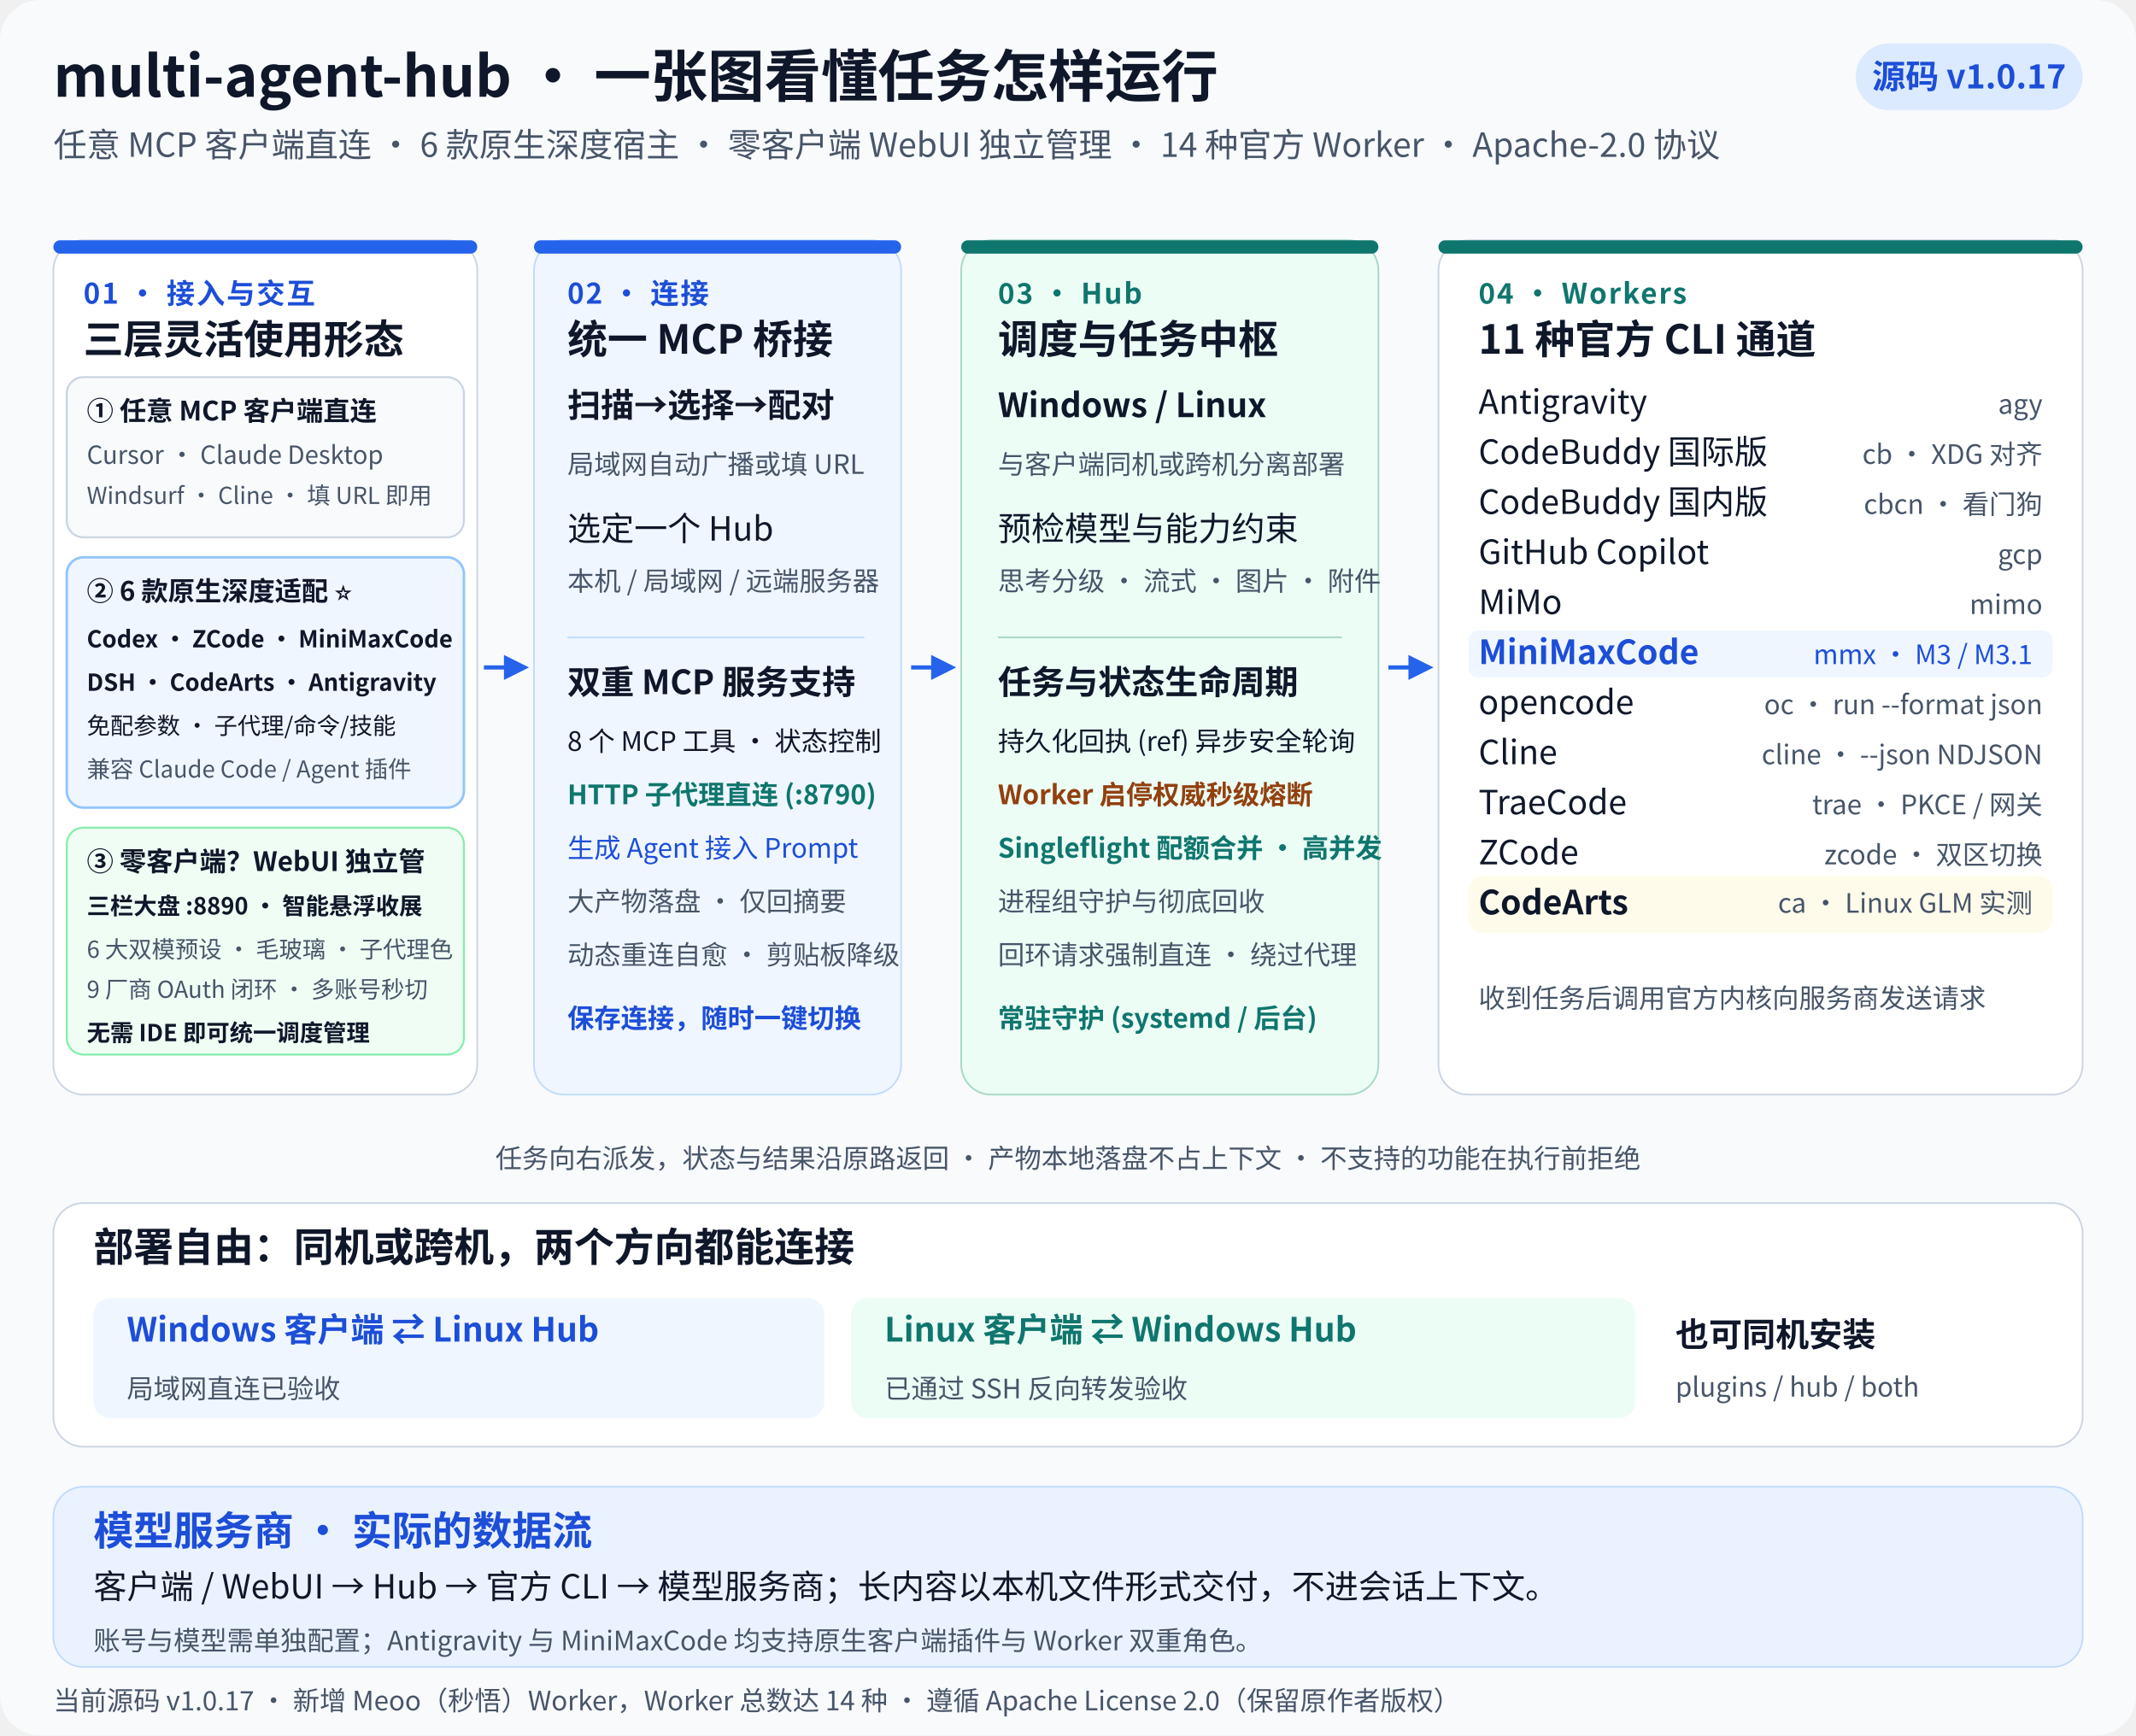
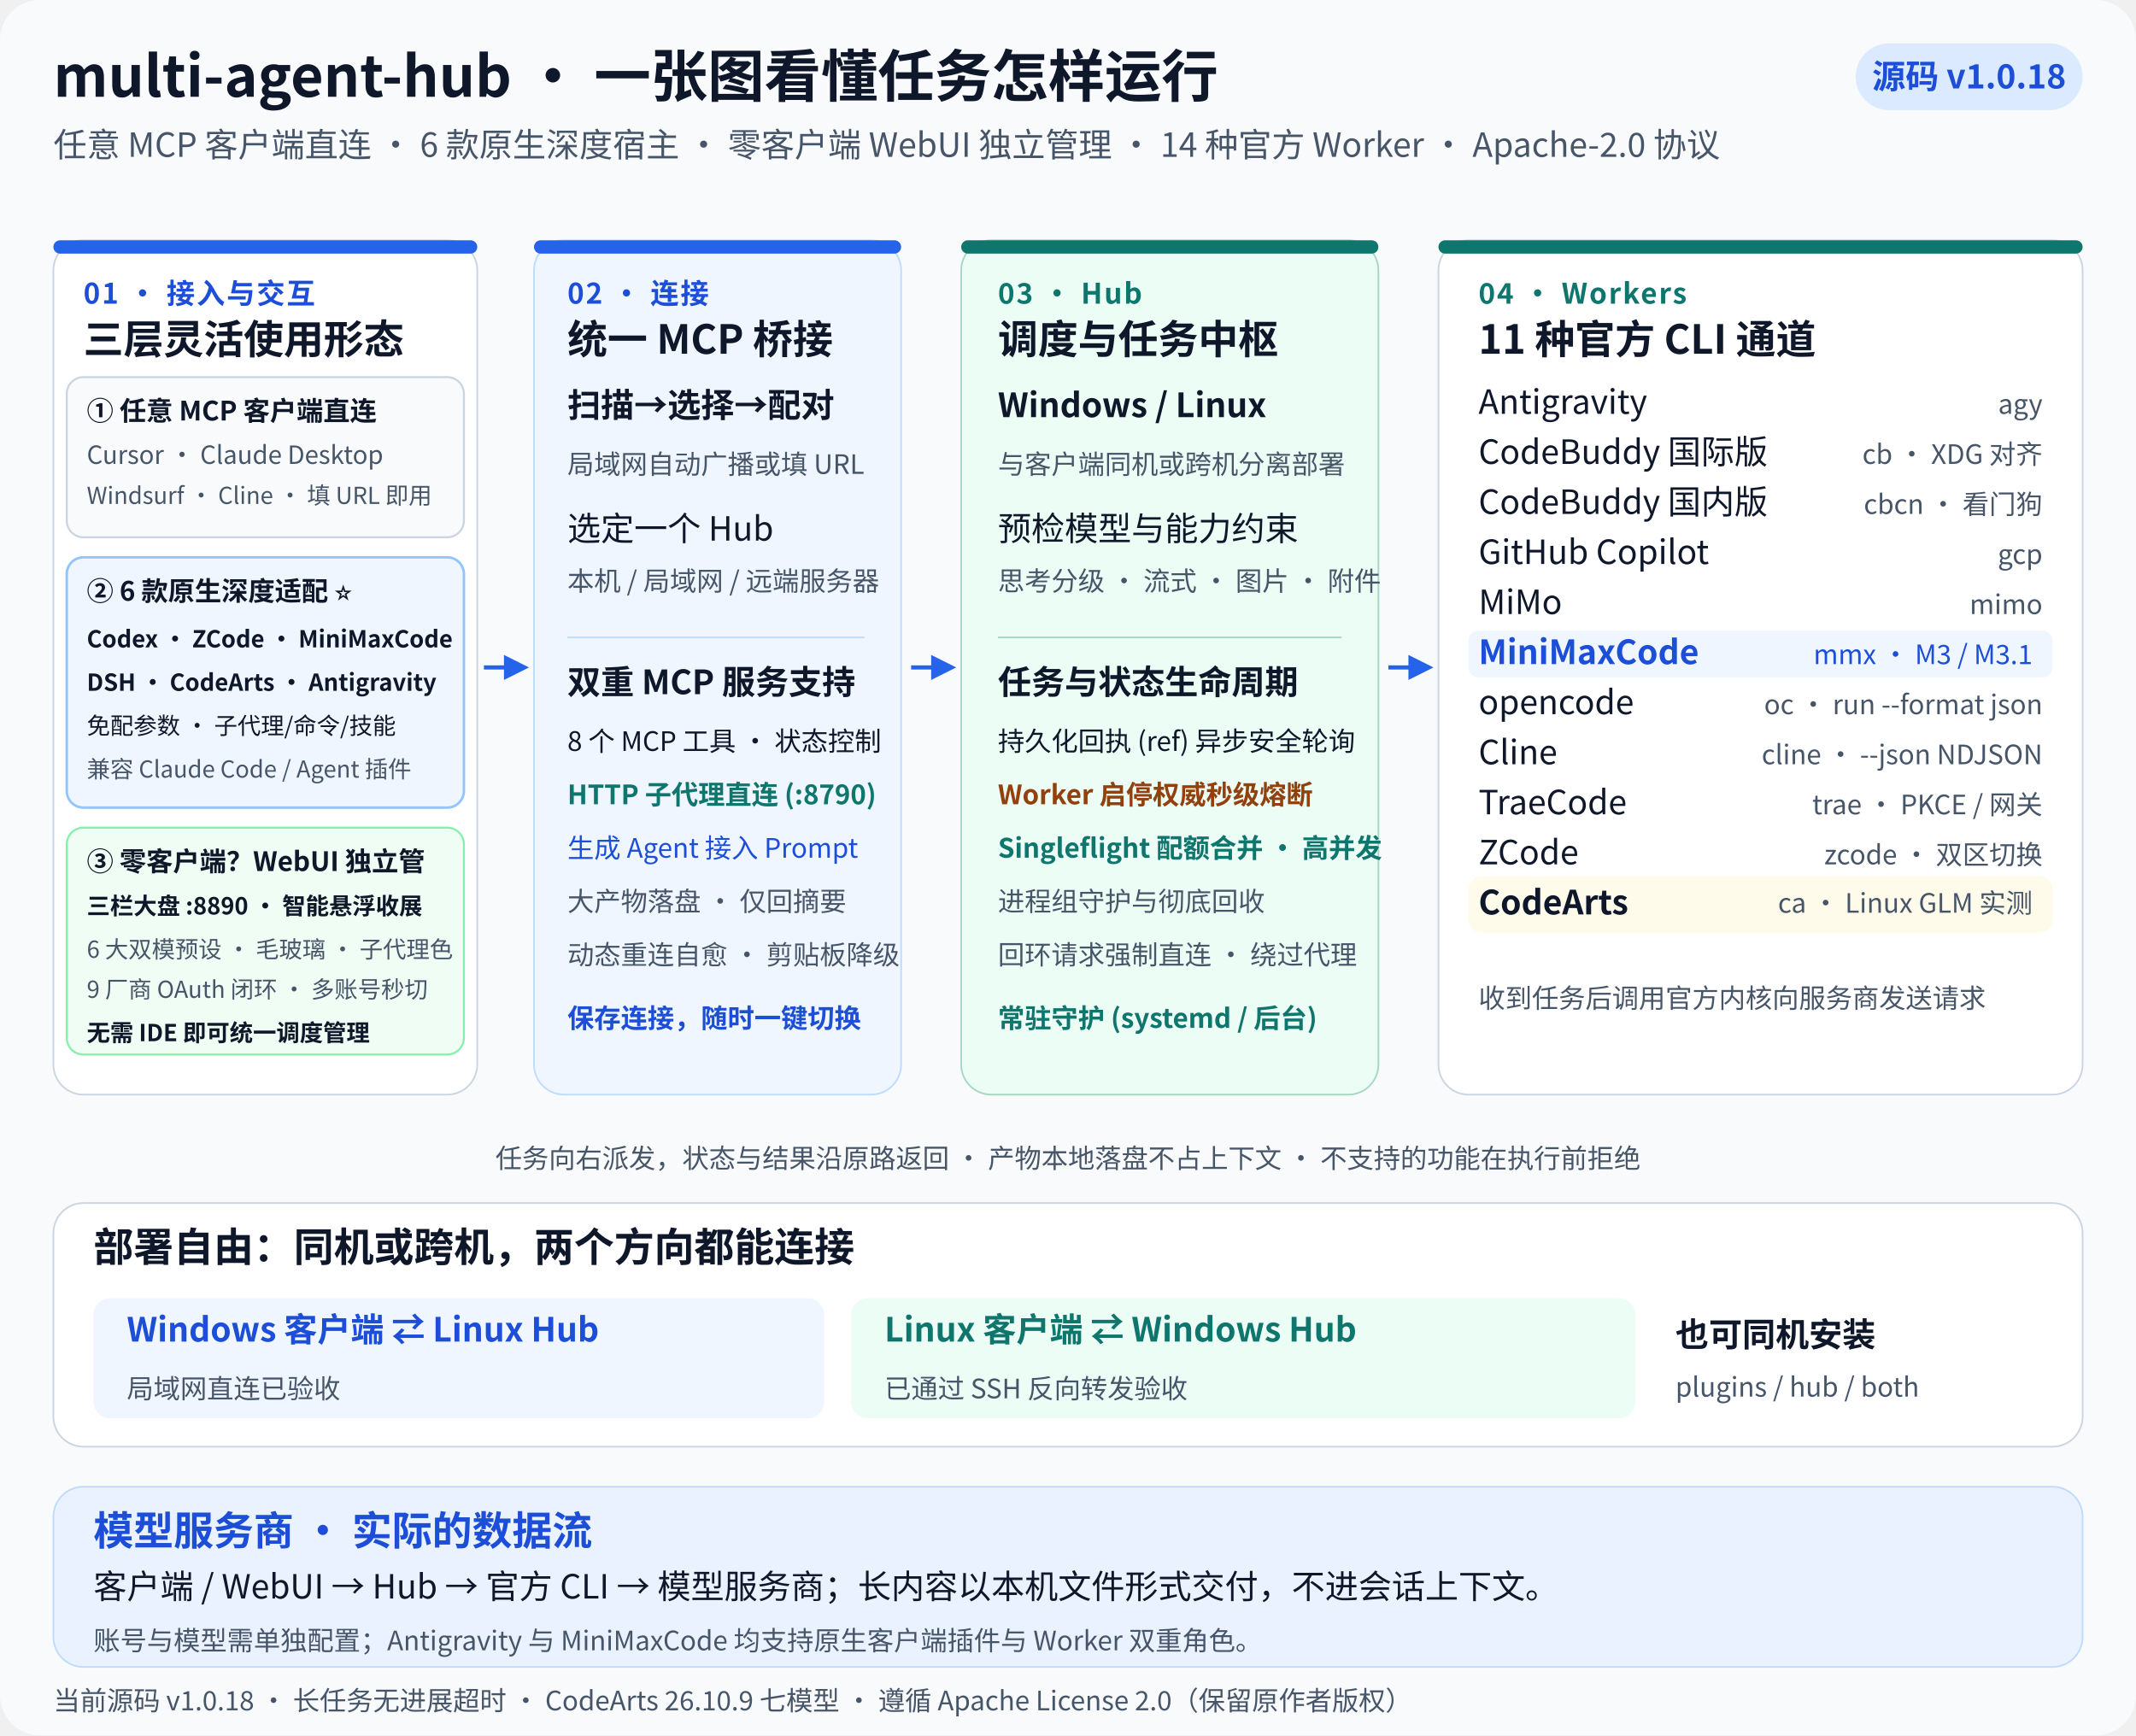
<svg xmlns="http://www.w3.org/2000/svg" width="1280" height="1040" viewBox="0 0 1280 1040" role="img" aria-labelledby="architecture-title architecture-desc">
  <defs>
    <style>
      text { font-family: 'Segoe UI', 'Microsoft YaHei', 'Noto Sans CJK SC', sans-serif; fill: #0f172a; }
      .title { font-size: 34px; font-weight: 700; }
      .heading { font-size: 24px; font-weight: 700; }
      .body { font-size: 20px; }
      .small { font-size: 16px; }
      .tiny { font-size: 15px; }
      .micro { font-size: 14px; }
      .muted { fill: #475569; }
      .blue { fill: #1d4ed8; }
      .green { fill: #0f766e; }
      .amber { fill: #92400e; }
      .label { font-size: 17px; font-weight: 700; letter-spacing: 1px; }
    </style>
    <marker id="arrow" viewBox="0 0 10 10" refX="8" refY="5" markerWidth="6" markerHeight="6" orient="auto-start-reverse">
      <path d="M0 0 10 5 0 10Z" fill="#2563eb" />
    </marker>
  </defs>
  <rect width="1280" height="1040" rx="24" fill="#f8fafc" />
  <text x="32" y="58" class="title">multi-agent-hub · 一张图看懂任务怎样运行</text>
  <rect x="1112" y="26" width="136" height="40" rx="20" fill="#dbeafe" />
-   <text x="1180" y="53" text-anchor="middle" class="body blue" font-weight="700">源码 v1.0.17</text>
+   <text x="1180" y="53" text-anchor="middle" class="body blue" font-weight="700">源码 v1.0.18</text>
  <text x="32" y="94" class="body muted">任意 MCP 客户端直连 · 6 款原生深度宿主 · 零客户端 WebUI 独立管理 · 14 种官方 Worker · Apache-2.0 协议</text>
  <g id="clients">
    <rect x="32" y="144" width="254" height="512" rx="18" fill="#ffffff" stroke="#cbd5e1" />
    <rect x="32" y="144" width="254" height="8" rx="4" fill="#2563eb" />
    <text x="50" y="182" class="label blue">01 · 接入与交互</text>
    <text x="50" y="212" class="heading">三层灵活使用形态</text>
    <rect x="40" y="226" width="238" height="96" rx="10" fill="#f8fafc" stroke="#cbd5e1" stroke-width="1.2" />
    <text x="52" y="252" font-size="16px" font-weight="700" fill="#334155">① 任意 MCP 客户端直连</text>
    <text x="52" y="278" class="tiny muted">Cursor · Claude Desktop</text>
    <text x="52" y="302" class="micro muted">Windsurf · Cline · 填 URL 即用</text>
    <rect x="40" y="334" width="238" height="150" rx="10" fill="#eff6ff" stroke="#93c5fd" stroke-width="1.5" />
    <text x="52" y="360" font-size="16px" font-weight="700" fill="#1d4ed8">② 6 款原生深度适配 ⭐</text>
    <text x="52" y="388" font-size="14px" font-weight="600" fill="#1e293b">Codex · ZCode · MiniMaxCode</text>
    <text x="52" y="414" font-size="14px" font-weight="600" fill="#1e293b">DSH · CodeArts · Antigravity</text>
    <text x="52" y="440" font-size="14px" fill="#2563eb" font-weight="500">免配参数 · 子代理/命令/技能</text>
    <text x="52" y="466" class="micro muted">兼容 Claude Code / Agent 插件</text>
    <rect x="40" y="496" width="238" height="136" rx="10" fill="#f0fdf4" stroke="#86efac" stroke-width="1.2" />
    <text x="52" y="522" font-size="16px" font-weight="700" fill="#15803d">③ 零客户端？WebUI 独立管</text>
    <text x="52" y="548" font-size="14px" font-weight="600" fill="#166534">三栏大盘 :8890 · 智能悬浮收展</text>
    <text x="52" y="574" class="micro muted">6 大双模预设 · 毛玻璃 · 子代理色</text>
    <text x="52" y="598" class="micro muted">9 厂商 OAuth 闭环 · 多账号秒切</text>
    <text x="52" y="624" font-size="14px" fill="#16a34a" font-weight="600">无需 IDE 即可统一调度管理</text>
  </g>
  <g id="connection">
    <rect x="320" y="144" width="220" height="512" rx="18" fill="#eff6ff" stroke="#bfdbfe" />
    <rect x="320" y="144" width="220" height="8" rx="4" fill="#2563eb" />
    <text x="340" y="182" class="label blue">02 · 连接</text>
    <text x="340" y="212" class="heading">统一 MCP 桥接</text>
    <text x="340" y="250" class="body" font-weight="700">扫描→选择→配对</text>
    <text x="340" y="284" class="small muted">局域网自动广播或填 URL</text>
    <text x="340" y="324" class="body">选定一个 Hub</text>
    <text x="340" y="354" class="small muted">本机 / 局域网 / 远端服务器</text>
    <line x1="340" y1="382" x2="518" y2="382" stroke="#bfdbfe" />
    <text x="340" y="416" class="body" font-weight="700">双重 MCP 服务支持</text>
    <text x="340" y="450" class="small">8 个 MCP 工具 · 状态控制</text>
    <text x="340" y="482" class="small green" font-weight="600">HTTP 子代理直连 (:8790)</text>
    <text x="340" y="514" class="small blue">生成 Agent 接入 Prompt</text>
    <text x="340" y="546" class="small muted">大产物落盘 · 仅回摘要</text>
    <text x="340" y="578" class="small muted">动态重连自愈 · 剪贴板降级</text>
    <text x="340" y="616" class="small blue" font-weight="700">保存连接，随时一键切换</text>
  </g>
  <g id="hub">
    <rect x="576" y="144" width="250" height="512" rx="18" fill="#ecfdf5" stroke="#a7d8c4" />
    <rect x="576" y="144" width="250" height="8" rx="4" fill="#0f766e" />
    <text x="598" y="182" class="label green">03 · Hub</text>
    <text x="598" y="212" class="heading">调度与任务中枢</text>
    <text x="598" y="250" class="body" font-weight="700">Windows / Linux</text>
    <text x="598" y="284" class="small muted">与客户端同机或跨机分离部署</text>
    <text x="598" y="324" class="body">预检模型与能力约束</text>
    <text x="598" y="354" class="small muted">思考分级 · 流式 · 图片 · 附件</text>
    <line x1="598" y1="382" x2="804" y2="382" stroke="#a7d8c4" />
    <text x="598" y="416" class="body" font-weight="700">任务与状态生命周期</text>
    <text x="598" y="450" class="small">持久化回执 (ref) 异步安全轮询</text>
    <text x="598" y="482" class="small amber" font-weight="600">Worker 启停权威秒级熔断</text>
    <text x="598" y="514" class="small green" font-weight="600">Singleflight 配额合并 · 高并发</text>
    <text x="598" y="546" class="small muted">进程组守护与彻底回收</text>
    <text x="598" y="578" class="small muted">回环请求强制直连 · 绕过代理</text>
    <text x="598" y="616" class="small green" font-weight="700">常驻守护 (systemd / 后台)</text>
  </g>
  <g id="workers">
    <rect x="862" y="144" width="386" height="512" rx="18" fill="#ffffff" stroke="#cbd5e1" />
    <rect x="862" y="144" width="386" height="8" rx="4" fill="#0f766e" />
    <text x="886" y="182" class="label green">04 · Workers</text>
    <text x="886" y="212" class="heading">11 种官方 CLI 通道</text>
    <text x="886" y="248" class="body">Antigravity</text>
    <text x="1224" y="248" text-anchor="end" class="small muted">agy</text>
    <text x="886" y="278" class="body">CodeBuddy 国际版</text>
    <text x="1224" y="278" text-anchor="end" class="small muted">cb · XDG 对齐</text>
    <text x="886" y="308" class="body">CodeBuddy 国内版</text>
    <text x="1224" y="308" text-anchor="end" class="small muted">cbcn · 看门狗</text>
    <text x="886" y="338" class="body">GitHub Copilot</text>
    <text x="1224" y="338" text-anchor="end" class="small muted">gcp</text>
    <text x="886" y="368" class="body">MiMo</text>
    <text x="1224" y="368" text-anchor="end" class="small muted">mimo</text>
    <rect x="880" y="378" width="350" height="28" rx="6" fill="#eff6ff" />
    <text x="886" y="398" class="body blue" font-weight="700">MiniMaxCode</text>
    <text x="1218" y="398" text-anchor="end" class="small blue">mmx · M3 / M3.1</text>
    <text x="886" y="428" class="body">opencode</text>
    <text x="1224" y="428" text-anchor="end" class="small muted">oc · run --format json</text>
    <text x="886" y="458" class="body">Cline</text>
    <text x="1224" y="458" text-anchor="end" class="small muted">cline · --json NDJSON</text>
    <text x="886" y="488" class="body">TraeCode</text>
    <text x="1224" y="488" text-anchor="end" class="small muted">trae · PKCE / 网关</text>
    <text x="886" y="518" class="body">ZCode</text>
    <text x="1224" y="518" text-anchor="end" class="small muted">zcode · 双区切换</text>
    <rect x="880" y="525" width="350" height="34" rx="8" fill="#fffbeb" />
    <text x="886" y="548" class="body" font-weight="700">CodeArts</text>
    <text x="1218" y="547" text-anchor="end" class="small muted">ca · Linux GLM 实测</text>
    <text x="886" y="604" class="small muted">收到任务后调用官方内核向服务商发送请求</text>
  </g>
  <path d="M290 400H314" stroke="#2563eb" stroke-width="2.5" marker-end="url(#arrow)" />
  <path d="M546 400H570" stroke="#2563eb" stroke-width="2.5" marker-end="url(#arrow)" />
  <path d="M832 400H856" stroke="#2563eb" stroke-width="2.5" marker-end="url(#arrow)" />
  <text x="640" y="700" text-anchor="middle" class="small muted">任务向右派发，状态与结果沿原路返回 · 产物本地落盘不占上下文 · 不支持的功能在执行前拒绝</text>
  <rect x="32" y="721" width="1216" height="146" rx="18" fill="#ffffff" stroke="#cbd5e1" />
  <text x="56" y="756" class="heading">部署自由：同机或跨机，两个方向都能连接</text>
  <rect x="56" y="778" width="438" height="72" rx="10" fill="#eff6ff" />
  <text x="76" y="804" class="body blue" font-weight="700">Windows 客户端 ⇄ Linux Hub</text>
  <text x="76" y="838" class="small muted">局域网直连已验收</text>
  <rect x="510" y="778" width="470" height="72" rx="10" fill="#ecfdf5" />
  <text x="530" y="804" class="body green" font-weight="700">Linux 客户端 ⇄ Windows Hub</text>
  <text x="530" y="838" class="small muted">已通过 SSH 反向转发验收</text>
  <text x="1004" y="807" class="body" font-weight="700">也可同机安装</text>
  <text x="1004" y="837" class="small muted">plugins / hub / both</text>
  <rect x="32" y="891" width="1216" height="108" rx="18" fill="#eaf2ff" stroke="#bfdbfe" />
  <text x="56" y="926" class="heading blue">模型服务商 · 实际的数据流</text>
  <text x="56" y="958" class="body">客户端 / WebUI → Hub → 官方 CLI → 模型服务商；长内容以本机文件形式交付，不进会话上下文。</text>
  <text x="56" y="989" class="small muted">账号与模型需单独配置；Antigravity 与 MiniMaxCode 均支持原生客户端插件与 Worker 双重角色。</text>
-   <text x="32" y="1025" class="small muted">当前源码 v1.0.17 · 新增 Meoo（秒悟）Worker，Worker 总数达 14 种 · 遵循 Apache License 2.0（保留原作者版权）</text>
+   <text x="32" y="1025" class="small muted">当前源码 v1.0.18 · 长任务无进展超时 · CodeArts 26.10.9 七模型 · 遵循 Apache License 2.0（保留原作者版权）</text>
</svg>
